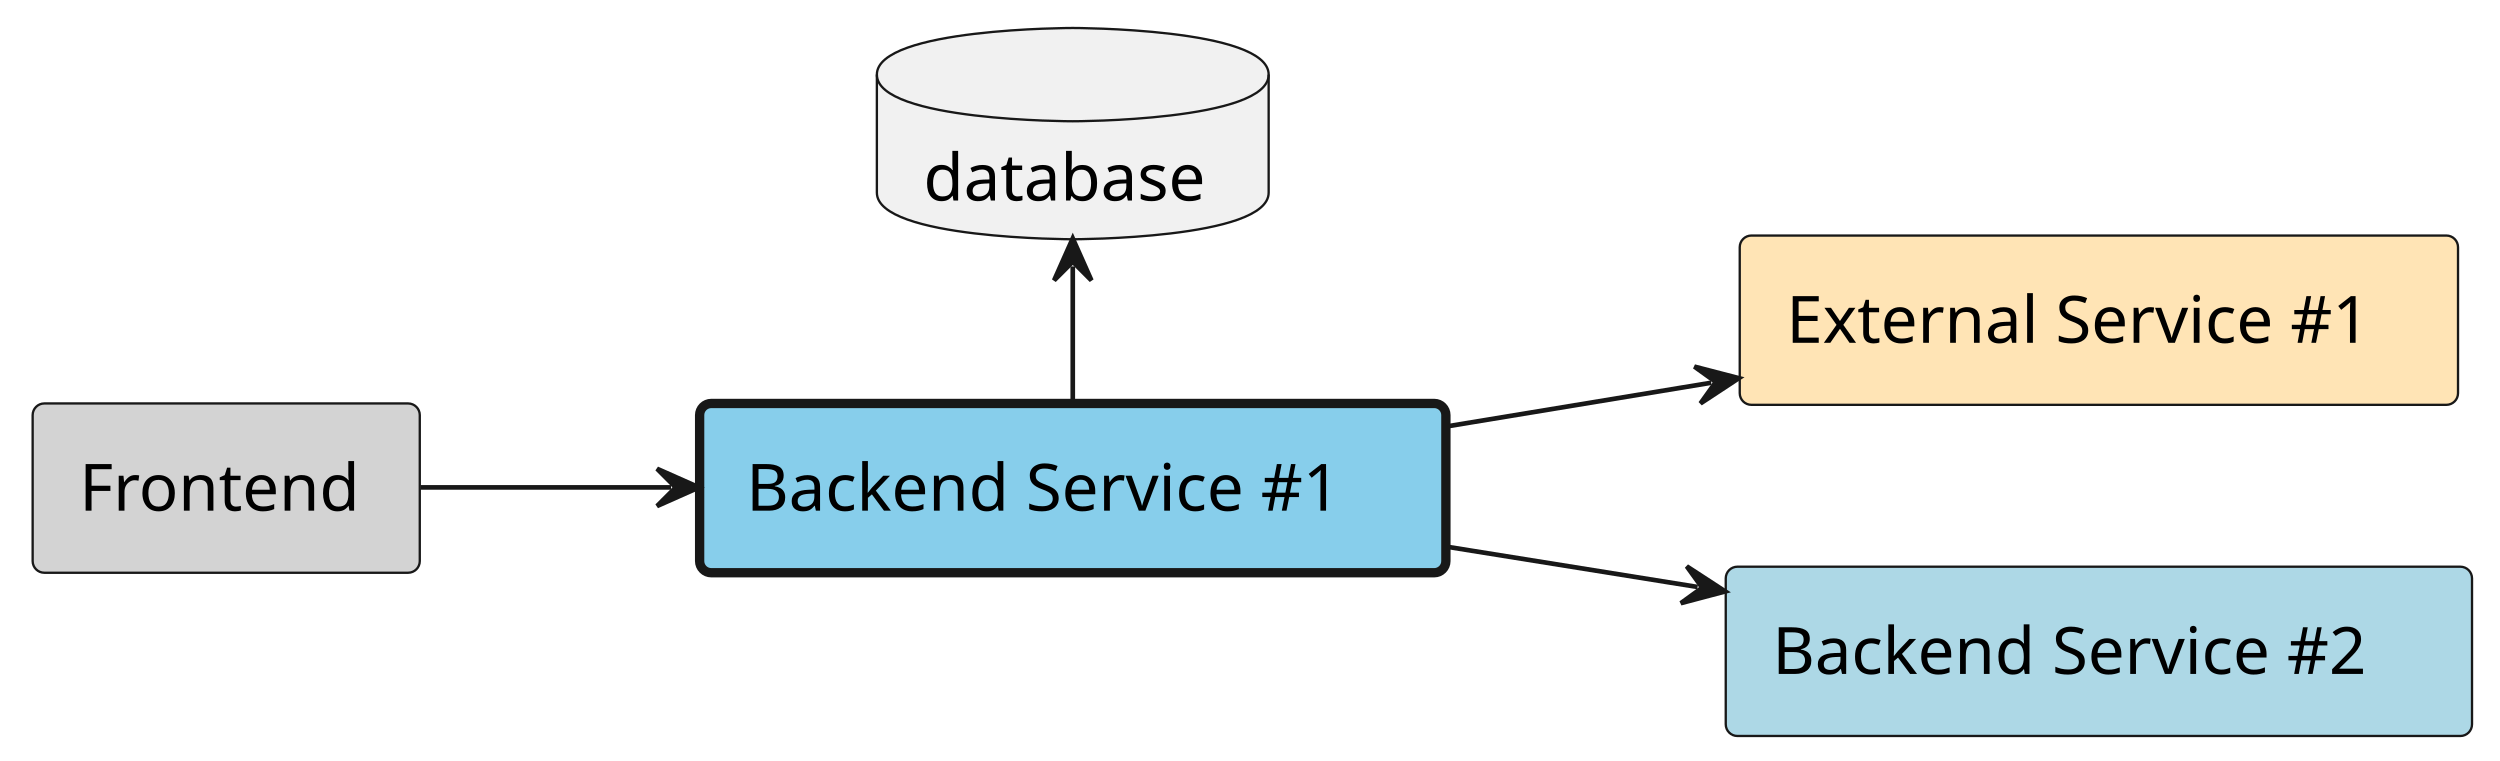
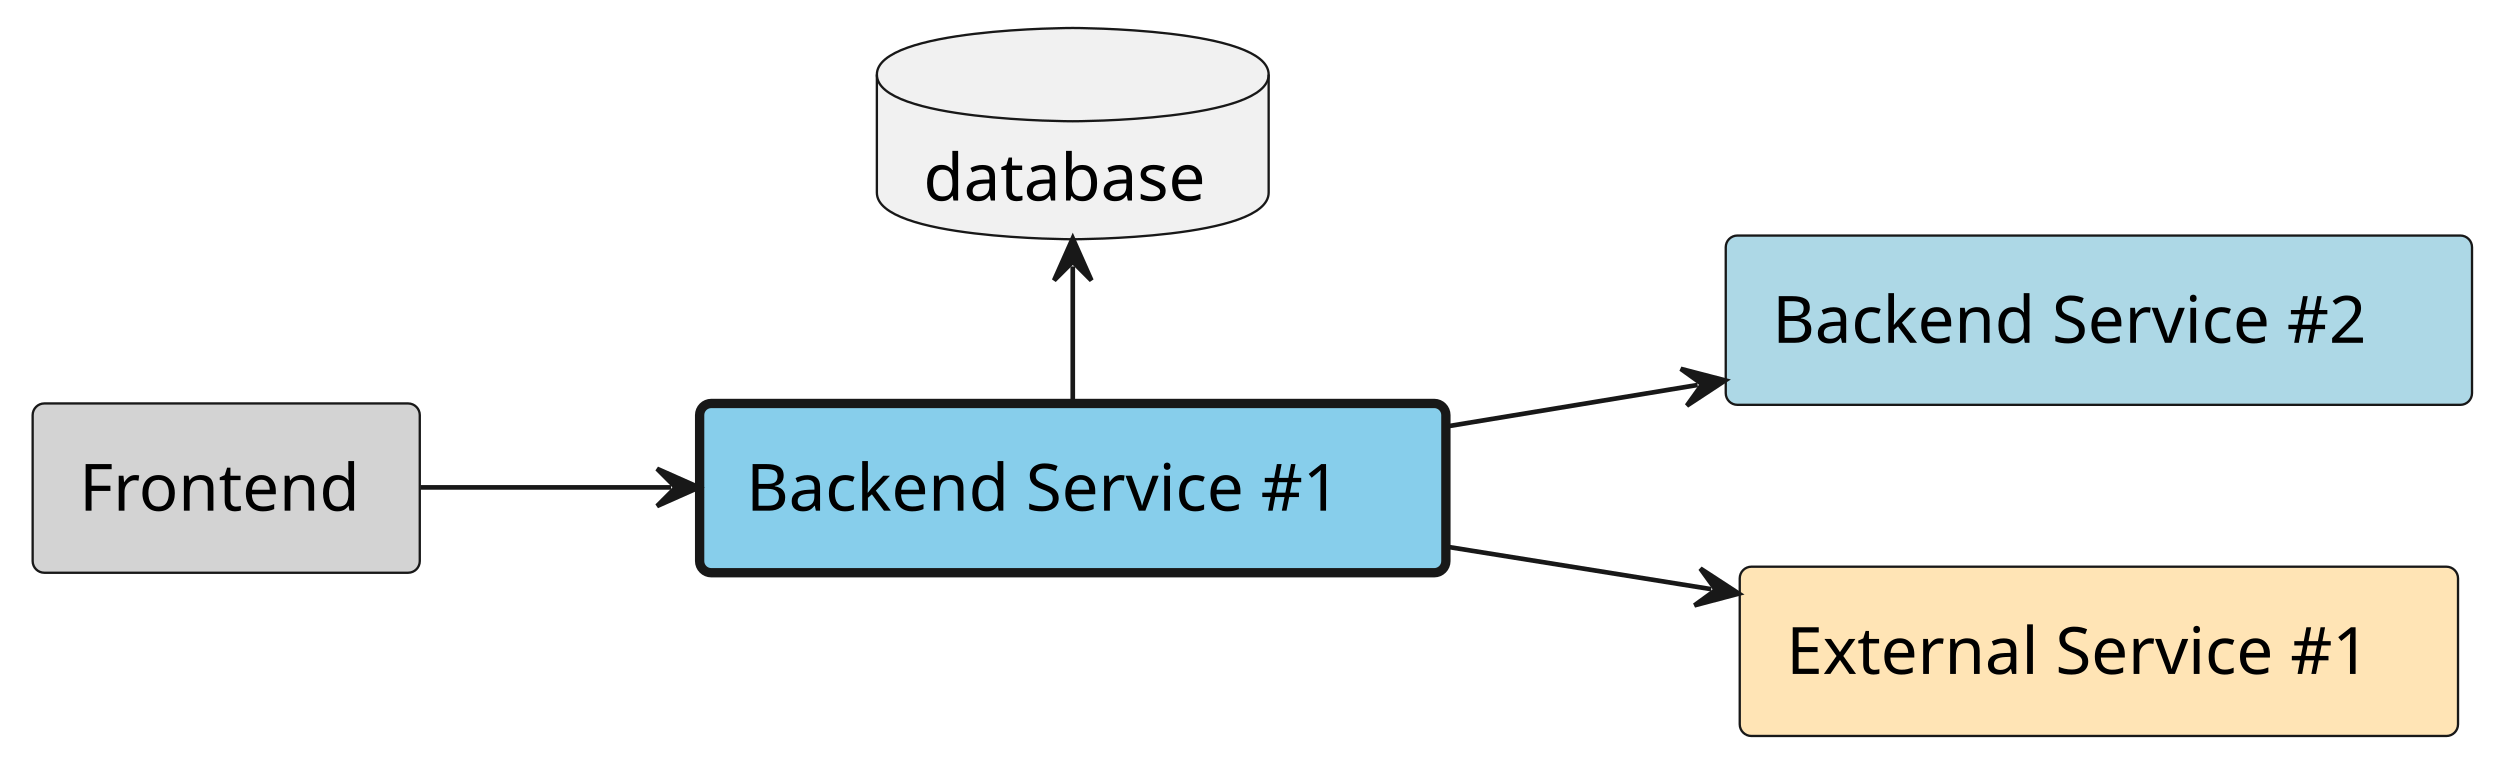
<svg xmlns="http://www.w3.org/2000/svg" contentStyleType="text/css" height="163px" preserveAspectRatio="none" style="width:536px;height:163px;background:#FFFFFF;" version="1.1" viewBox="0 0 536 163" width="536px" zoomAndPan="magnify">
  <defs />
  <g>
-     <g id="elem_frontend">
+     <g id="elem_platform__application__frontend">
      <rect fill="#D3D3D3" height="36.297" rx="2.5" ry="2.5" style="stroke:#181818;stroke-width:0.5;" width="83" x="7" y="86.5" />
      <text fill="#000000" font-family="sans-serif" font-size="14" lengthAdjust="spacing" textLength="63" x="17" y="109.495">Frontend</text>
    </g>
-     <g id="elem_backend_service_1">
+     <g id="elem_platform__application__backend_service_1">
      <rect fill="#87CEEB" height="36.297" rx="2.5" ry="2.5" style="stroke:#181818;stroke-width:2.0;" width="160" x="150" y="86.5" />
      <text fill="#000000" font-family="sans-serif" font-size="14" lengthAdjust="spacing" textLength="140" x="160" y="109.495">Backend Service #1</text>
    </g>
-     <g id="elem_external_service_1">
-       <rect fill="#FFE4B5" height="36.297" rx="2.5" ry="2.5" style="stroke:#181818;stroke-width:0.5;" width="154" x="373" y="50.5" />
-       <text fill="#000000" font-family="sans-serif" font-size="14" lengthAdjust="spacing" textLength="134" x="383" y="73.495">External Service #1</text>
+     <g id="elem_platform__application__backend_service_2">
+       <rect fill="#ADD8E6" height="36.297" rx="2.5" ry="2.5" style="stroke:#181818;stroke-width:0.5;" width="160" x="370" y="50.5" />
+       <text fill="#000000" font-family="sans-serif" font-size="14" lengthAdjust="spacing" textLength="140" x="380" y="73.495">Backend Service #2</text>
    </g>
-     <g id="elem_backend_service_2">
-       <rect fill="#ADD8E6" height="36.297" rx="2.5" ry="2.5" style="stroke:#181818;stroke-width:0.5;" width="160" x="370" y="121.5" />
-       <text fill="#000000" font-family="sans-serif" font-size="14" lengthAdjust="spacing" textLength="140" x="380" y="144.495">Backend Service #2</text>
-     </g>
-     <g id="elem_backend_service_1_database">
+     <g id="elem_platform__application__backend_service_1_database">
      <path d="M188,16 C188,6 230,6 230,6 C230,6 272,6 272,16 L272,41.297 C272,51.297 230,51.297 230,51.297 C230,51.297 188,51.297 188,41.297 L188,16 " fill="#F1F1F1" style="stroke:#181818;stroke-width:0.5;" />
      <path d="M188,16 C188,26 230,26 230,26 C230,26 272,26 272,16 " fill="none" style="stroke:#181818;stroke-width:0.5;" />
      <text fill="#000000" font-family="sans-serif" font-size="14" lengthAdjust="spacing" textLength="64" x="198" y="42.995">database</text>
    </g>
-     <g id="link_frontend_backend_service_1">
-       <path d="M90.23,104.5 C107.92,104.5 123.27,104.5 143.87,104.5 " fill="none" id="frontend-to-backend_service_1" style="stroke:#181818;stroke-width:1.0;" />
+     <g id="elem_platform__external_service_1">
+       <rect fill="#FFE4B5" height="36.297" rx="2.5" ry="2.5" style="stroke:#181818;stroke-width:0.5;" width="154" x="373" y="121.5" />
+       <text fill="#000000" font-family="sans-serif" font-size="14" lengthAdjust="spacing" textLength="134" x="383" y="144.495">External Service #1</text>
+     </g>
+     <g id="link_platform__application__frontend_platform__application__backend_service_1">
+       <path d="M90.23,104.5 C107.92,104.5 123.27,104.5 143.87,104.5 " fill="none" id="platform__application__frontend-to-platform__application__backend_service_1" style="stroke:#181818;stroke-width:1.0;" />
      <polygon fill="#181818" points="149.87,104.5,140.87,100.5,144.87,104.5,140.87,108.5,149.87,104.5" style="stroke:#181818;stroke-width:1.0;" />
    </g>
-     <g id="link_backend_service_1_external_service_1">
-       <path d="M310.01,91.45 C330.48,88.07 346.56,85.418 366.89,82.058 " fill="none" id="backend_service_1-to-external_service_1" style="stroke:#181818;stroke-width:1.0;" />
-       <polygon fill="#181818" points="372.81,81.08,363.278,78.601,367.877,81.895,364.583,86.494,372.81,81.08" style="stroke:#181818;stroke-width:1.0;" />
+     <g id="link_platform__application__backend_service_1_platform__external_service_1">
+       <path d="M310.01,117.19 C330.48,120.47 346.556,123.047 366.886,126.317 " fill="none" id="platform__application__backend_service_1-to-platform__external_service_1" style="stroke:#181818;stroke-width:1.0;" />
+       <polygon fill="#181818" points="372.81,127.27,364.559,121.891,367.873,126.476,363.289,129.79,372.81,127.27" style="stroke:#181818;stroke-width:1.0;" />
    </g>
-     <g id="link_backend_service_1_backend_service_2">
-       <path d="M310.01,117.19 C329.51,120.32 344.466,122.719 363.966,125.849 " fill="none" id="backend_service_1-to-backend_service_2" style="stroke:#181818;stroke-width:1.0;" />
-       <polygon fill="#181818" points="369.89,126.8,361.638,121.424,364.953,126.008,360.37,129.323,369.89,126.8" style="stroke:#181818;stroke-width:1.0;" />
+     <g id="link_platform__application__backend_service_1_platform__application__backend_service_2">
+       <path d="M310.01,91.45 C329.51,88.23 344.47,85.757 363.97,82.537 " fill="none" id="platform__application__backend_service_1-to-platform__application__backend_service_2" style="stroke:#181818;stroke-width:1.0;" />
+       <polygon fill="#181818" points="369.89,81.56,360.359,79.08,364.957,82.375,361.662,86.973,369.89,81.56" style="stroke:#181818;stroke-width:1.0;" />
    </g>
-     <g id="link_backend_service_1_database_backend_service_1">
-       <path d="M230,57.11 C230,68.87 230,74.63 230,86.39 " fill="none" id="backend_service_1_database-backto-backend_service_1" style="stroke:#181818;stroke-width:1.0;" />
+     <g id="link_platform__application__backend_service_1_database_platform__application__backend_service_1">
+       <path d="M230,57.11 C230,68.87 230,74.63 230,86.39 " fill="none" id="platform__application__backend_service_1_database-backto-platform__application__backend_service_1" style="stroke:#181818;stroke-width:1.0;" />
      <polygon fill="#181818" points="230,51.11,226,60.11,230,56.11,234,60.11,230,51.11" style="stroke:#181818;stroke-width:1.0;" />
    </g>
  </g>
</svg>
